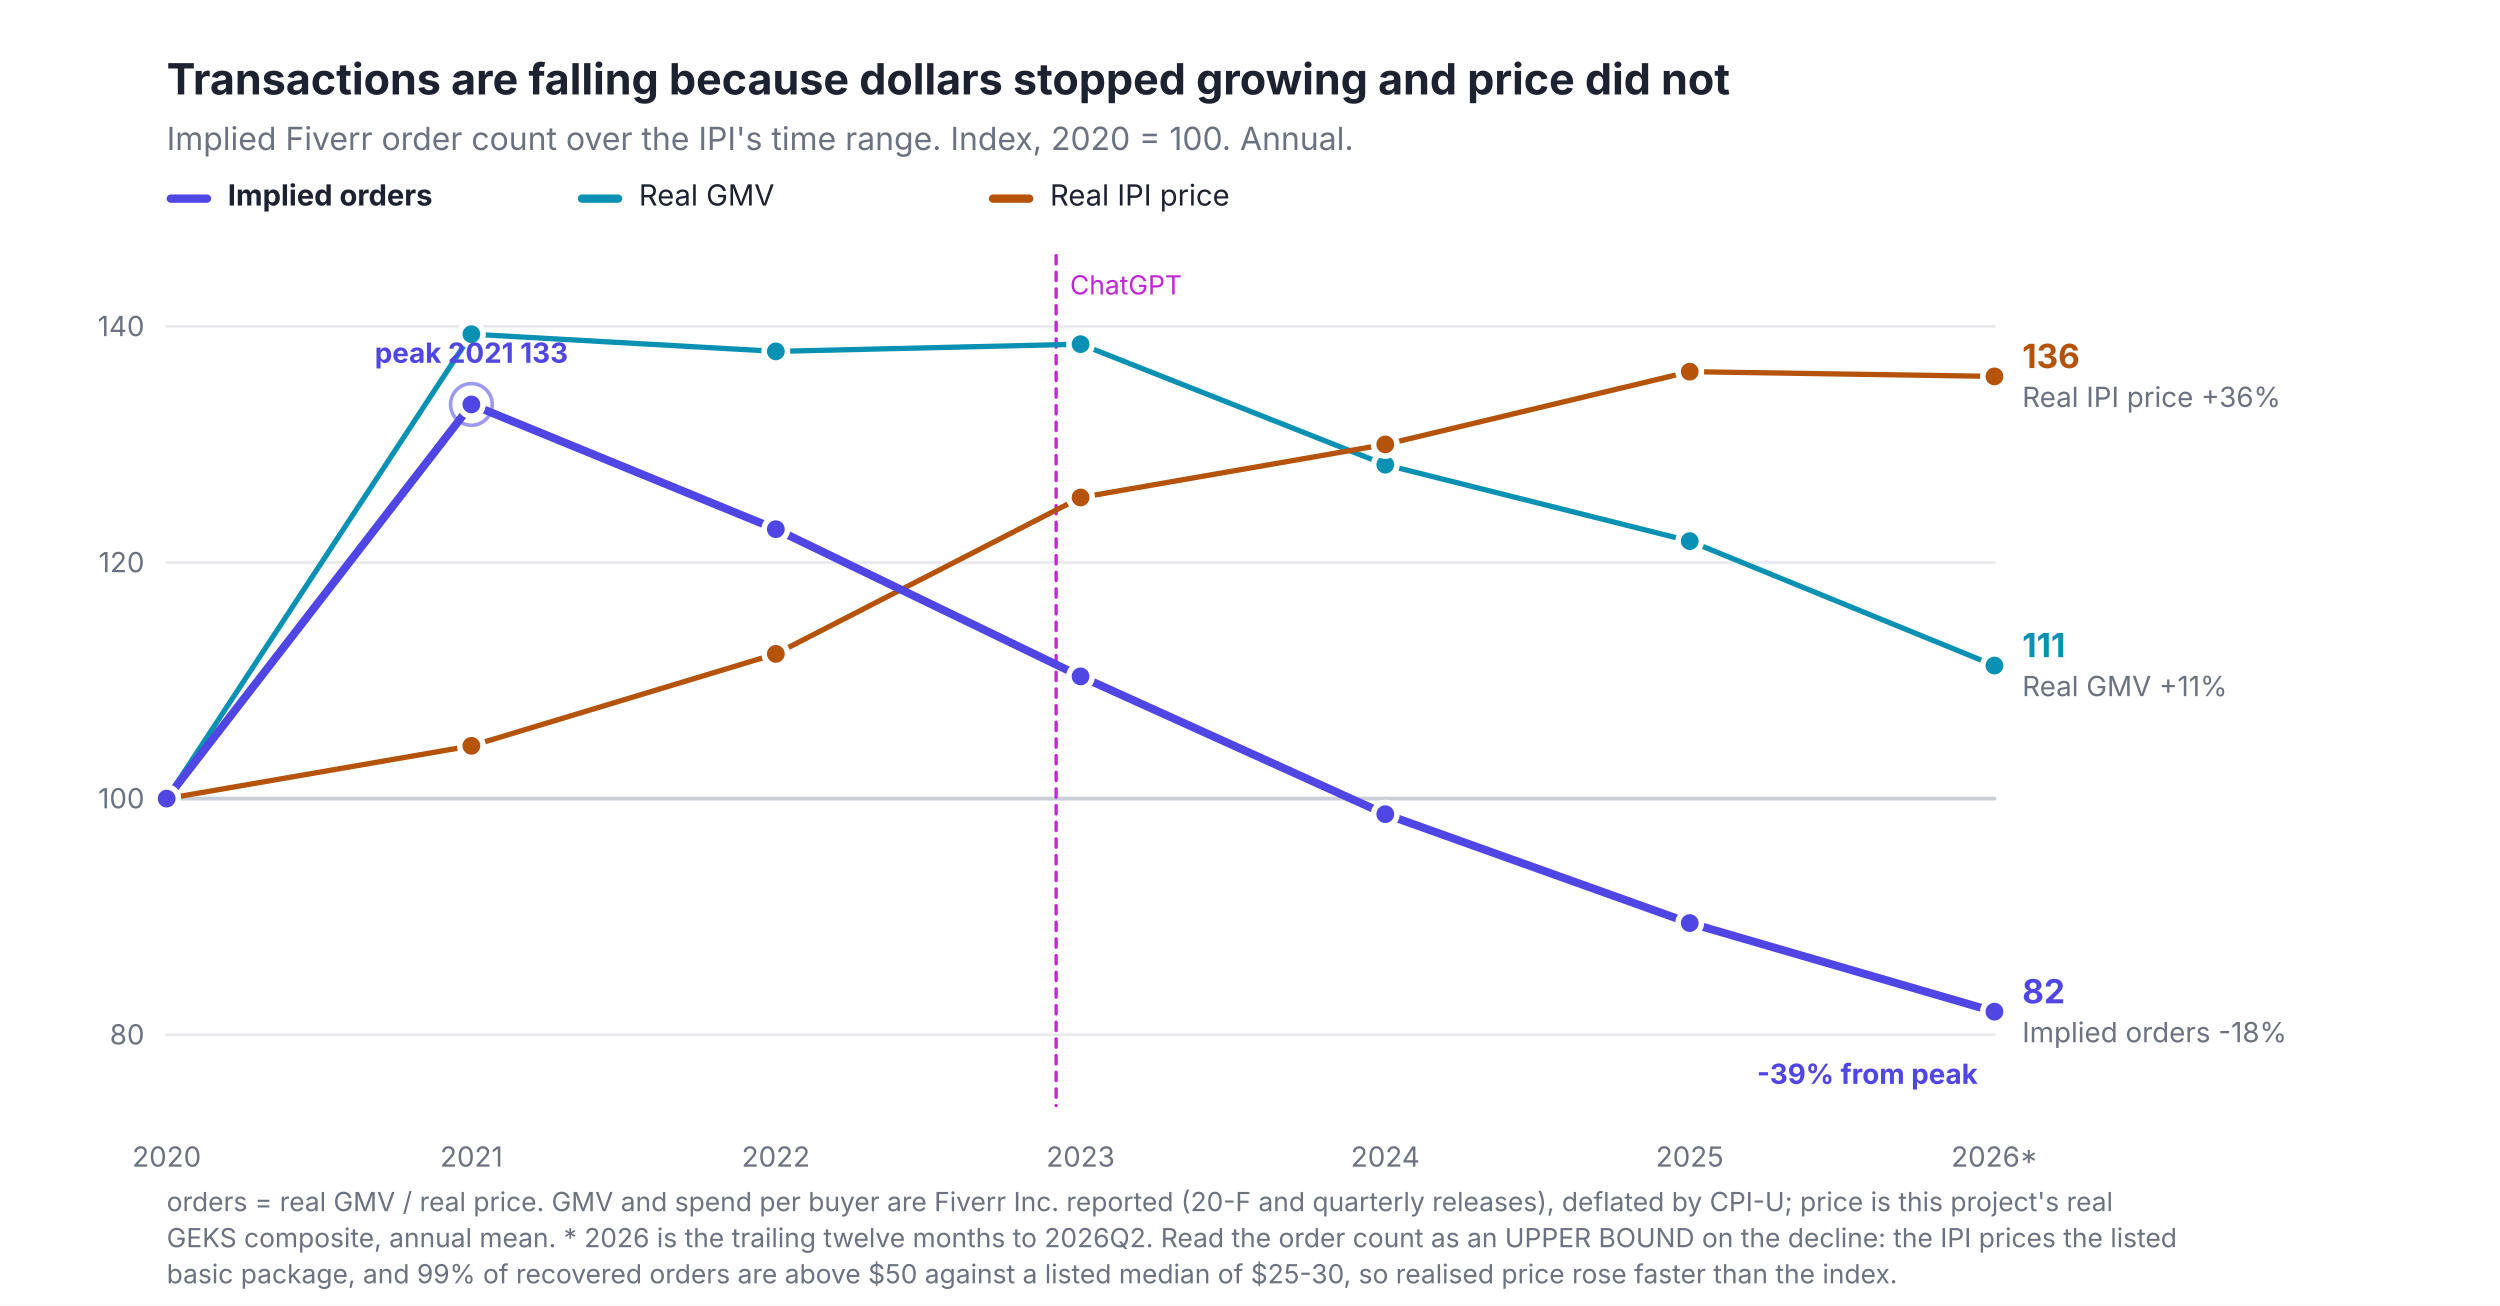
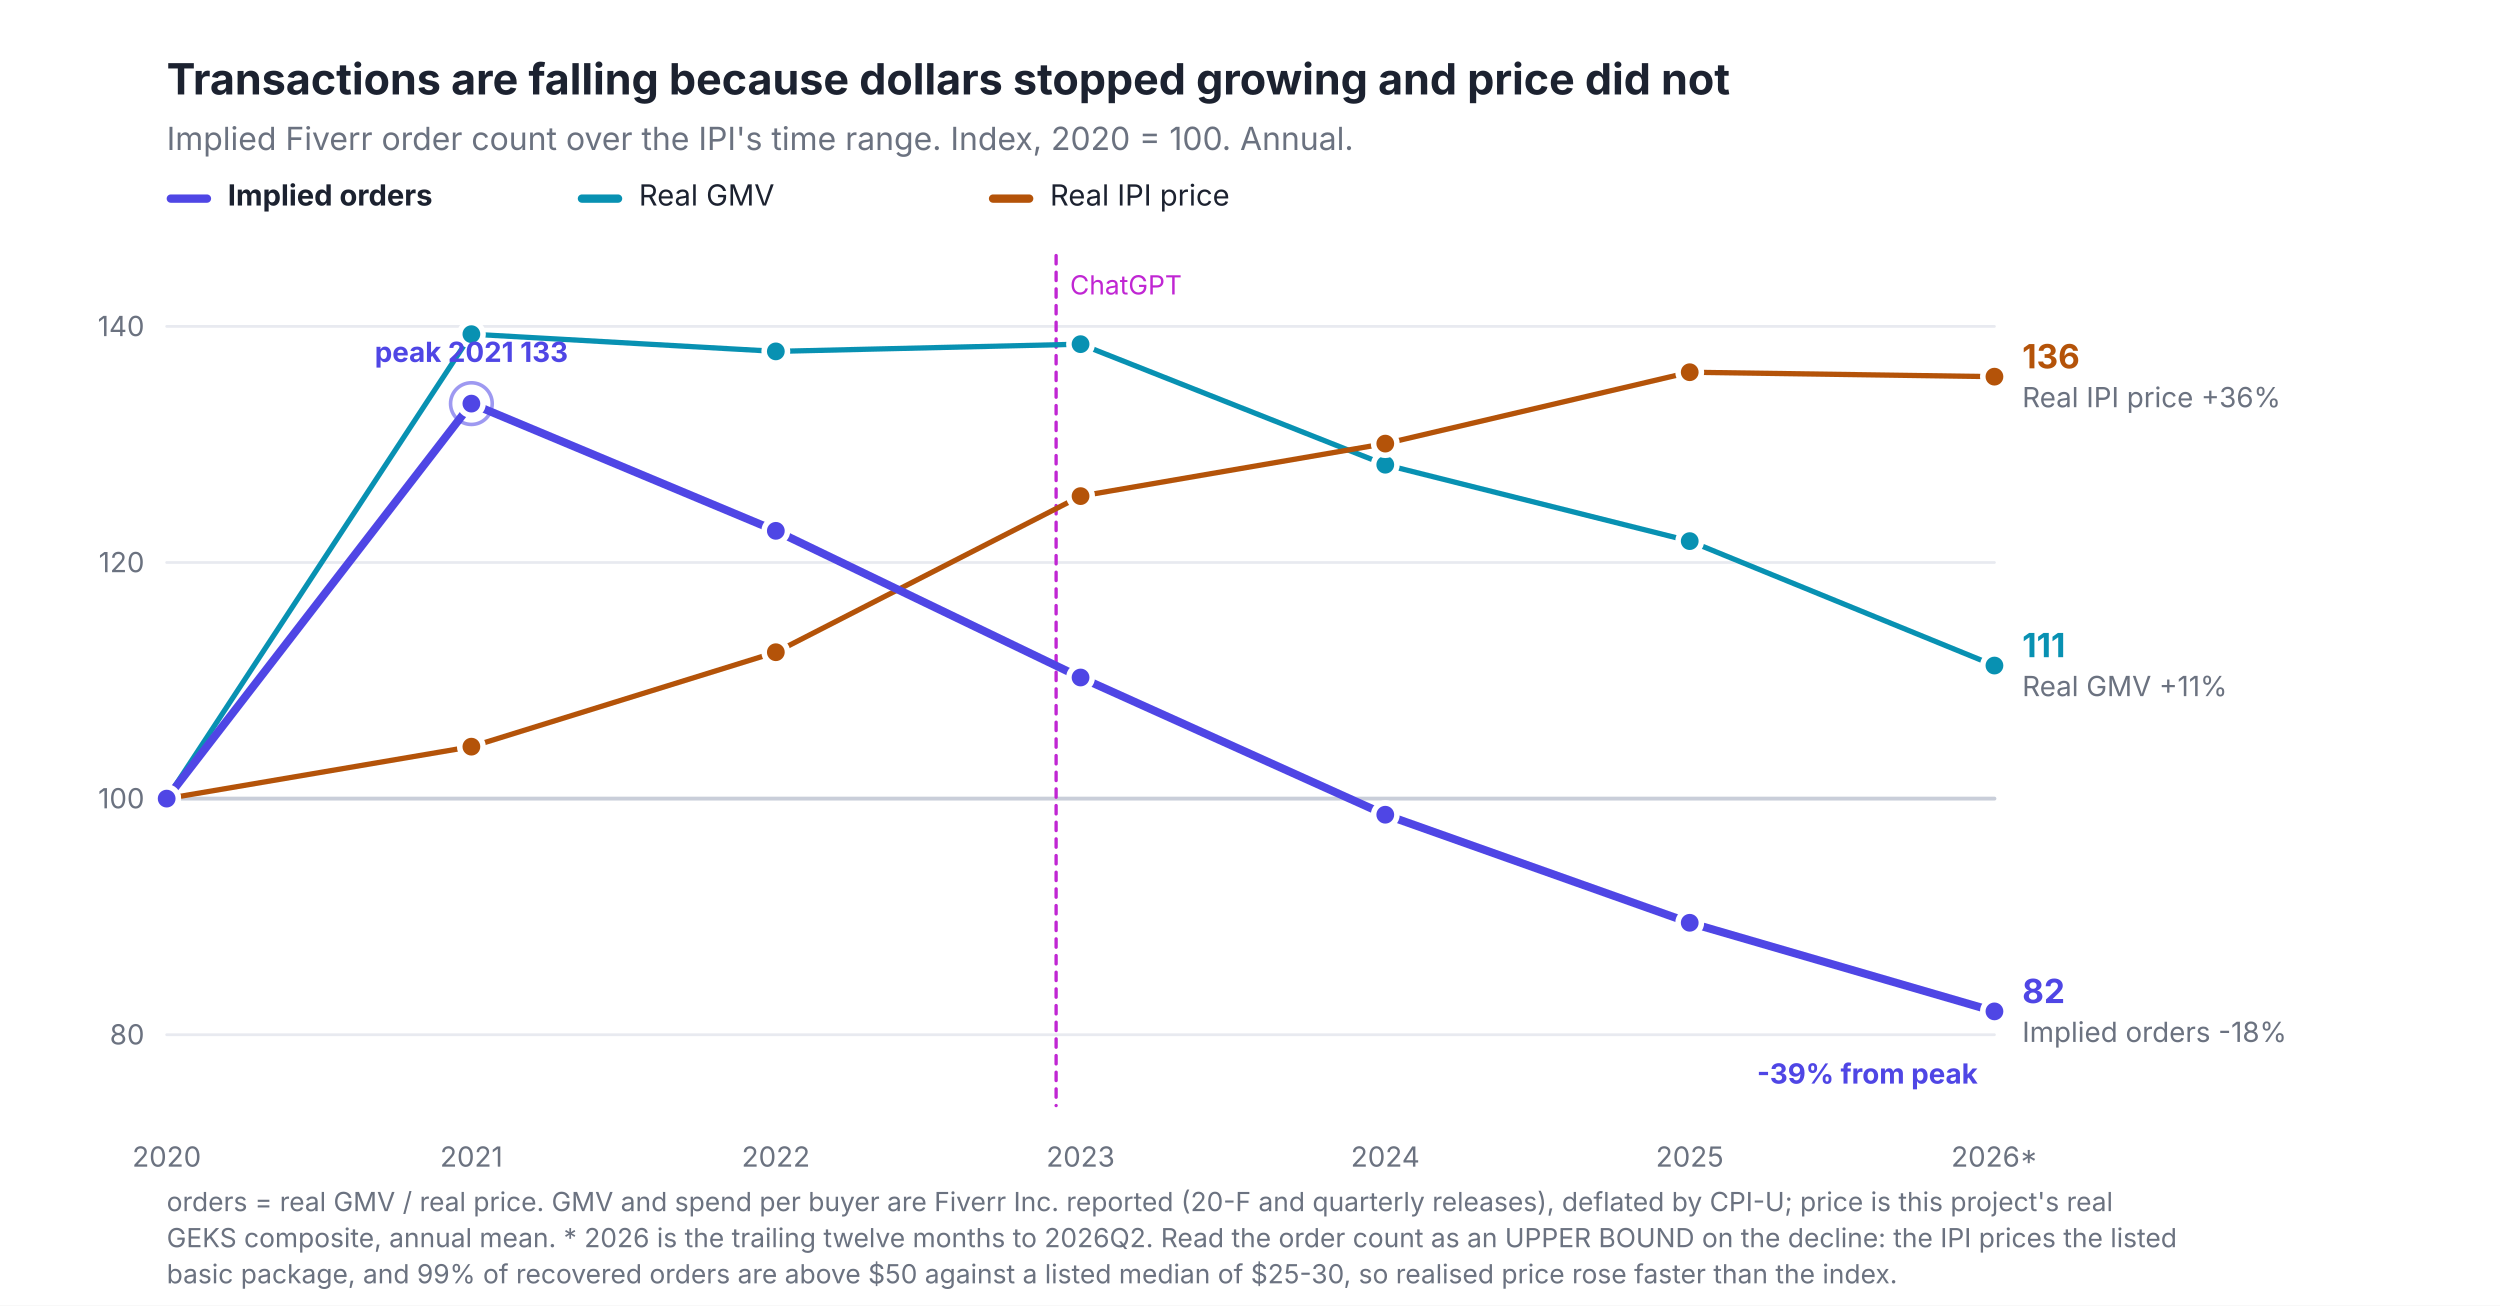
<svg xmlns="http://www.w3.org/2000/svg" viewBox="0 0 900 470" width="900" height="470" role="img" aria-labelledby="t d">
  <rect width="900" height="470" fill="#ffffff" />
  <text x="60.0" y="34.0" font-family="Inter, system-ui, -apple-system, Segoe UI, Roboto, Helvetica, Arial, sans-serif" font-size="15.5" fill="#1c2230" text-anchor="start" font-weight="700">Transactions are falling because dollars stopped growing and price did not</text>
  <text x="60.0" y="54.0" font-family="Inter, system-ui, -apple-system, Segoe UI, Roboto, Helvetica, Arial, sans-serif" font-size="11.5" fill="#6b7280" text-anchor="start" font-weight="400">Implied Fiverr order count over the IPI's time range. Index, 2020 = 100. Annual.</text>
  <rect x="60" y="70" width="16" height="3" fill="#4f46e5" rx="1.5" />
  <text x="82.0" y="74.0" font-family="Inter, system-ui, -apple-system, Segoe UI, Roboto, Helvetica, Arial, sans-serif" font-size="10.5" fill="#1c2230" text-anchor="start" font-weight="700">Implied orders</text>
  <rect x="208" y="70" width="16" height="3" fill="#0891b2" rx="1.5" />
  <text x="230.0" y="74.0" font-family="Inter, system-ui, -apple-system, Segoe UI, Roboto, Helvetica, Arial, sans-serif" font-size="10.5" fill="#1c2230" text-anchor="start" font-weight="400">Real GMV</text>
  <rect x="356" y="70" width="16" height="3" fill="#b45309" rx="1.5" />
  <text x="378.0" y="74.0" font-family="Inter, system-ui, -apple-system, Segoe UI, Roboto, Helvetica, Arial, sans-serif" font-size="10.5" fill="#1c2230" text-anchor="start" font-weight="400">Real IPI price</text>
  <path d="M 60 372.5 L 718 372.5" fill="none" stroke="#e8eaf0" stroke-width="1" stroke-linejoin="round" stroke-linecap="round" opacity="1.0" />
  <text x="52.0" y="376.0" font-family="Inter, system-ui, -apple-system, Segoe UI, Roboto, Helvetica, Arial, sans-serif" font-size="10" fill="#6b7280" text-anchor="end" font-weight="400">80</text>
  <path d="M 60 287.5 L 718 287.5" fill="none" stroke="#e8eaf0" stroke-width="1" stroke-linejoin="round" stroke-linecap="round" opacity="1.0" />
  <text x="52.0" y="291.0" font-family="Inter, system-ui, -apple-system, Segoe UI, Roboto, Helvetica, Arial, sans-serif" font-size="10" fill="#6b7280" text-anchor="end" font-weight="400">100</text>
  <path d="M 60 202.5 L 718 202.5" fill="none" stroke="#e8eaf0" stroke-width="1" stroke-linejoin="round" stroke-linecap="round" opacity="1.0" />
  <text x="52.0" y="206.0" font-family="Inter, system-ui, -apple-system, Segoe UI, Roboto, Helvetica, Arial, sans-serif" font-size="10" fill="#6b7280" text-anchor="end" font-weight="400">120</text>
  <path d="M 60 117.5 L 718 117.5" fill="none" stroke="#e8eaf0" stroke-width="1" stroke-linejoin="round" stroke-linecap="round" opacity="1.0" />
  <text x="52.0" y="121.0" font-family="Inter, system-ui, -apple-system, Segoe UI, Roboto, Helvetica, Arial, sans-serif" font-size="10" fill="#6b7280" text-anchor="end" font-weight="400">140</text>
  <path d="M 60 287.5 L 718 287.5" fill="none" stroke="#c9ced9" stroke-width="1.4" stroke-linejoin="round" stroke-linecap="round" opacity="1.0" />
  <text x="60.0" y="420.0" font-family="Inter, system-ui, -apple-system, Segoe UI, Roboto, Helvetica, Arial, sans-serif" font-size="10" fill="#6b7280" text-anchor="middle" font-weight="400">2020</text>
  <text x="169.7" y="420.0" font-family="Inter, system-ui, -apple-system, Segoe UI, Roboto, Helvetica, Arial, sans-serif" font-size="10" fill="#6b7280" text-anchor="middle" font-weight="400">2021</text>
  <text x="279.3" y="420.0" font-family="Inter, system-ui, -apple-system, Segoe UI, Roboto, Helvetica, Arial, sans-serif" font-size="10" fill="#6b7280" text-anchor="middle" font-weight="400">2022</text>
  <text x="389.0" y="420.0" font-family="Inter, system-ui, -apple-system, Segoe UI, Roboto, Helvetica, Arial, sans-serif" font-size="10" fill="#6b7280" text-anchor="middle" font-weight="400">2023</text>
  <text x="498.7" y="420.0" font-family="Inter, system-ui, -apple-system, Segoe UI, Roboto, Helvetica, Arial, sans-serif" font-size="10" fill="#6b7280" text-anchor="middle" font-weight="400">2024</text>
  <text x="608.3" y="420.0" font-family="Inter, system-ui, -apple-system, Segoe UI, Roboto, Helvetica, Arial, sans-serif" font-size="10" fill="#6b7280" text-anchor="middle" font-weight="400">2025</text>
  <text x="718.0" y="420.0" font-family="Inter, system-ui, -apple-system, Segoe UI, Roboto, Helvetica, Arial, sans-serif" font-size="10" fill="#6b7280" text-anchor="middle" font-weight="400">2026*</text>
  <path d="M 380.2 92 L 380.2 398" fill="none" stroke="#c026d3" stroke-width="1.2" stroke-linejoin="round" stroke-linecap="round" opacity="1.0" stroke-dasharray="3 3" />
  <text x="385.2" y="106.0" font-family="Inter, system-ui, -apple-system, Segoe UI, Roboto, Helvetica, Arial, sans-serif" font-size="9.5" fill="#c026d3" text-anchor="start" font-weight="400">ChatGPT</text>
  <path d="M 60.0 287.5 L 169.7 120.3 L 279.3 126.5 L 389.0 123.9 L 498.7 167.3 L 608.3 194.8 L 718.0 239.6" fill="none" stroke="#0891b2" stroke-width="1.9" stroke-linejoin="round" stroke-linecap="round" opacity="1.0" />
  <circle cx="60.0" cy="287.5" r="4.2" fill="#0891b2" stroke="#ffffff" stroke-width="2" />
  <circle cx="169.7" cy="120.3" r="4.2" fill="#0891b2" stroke="#ffffff" stroke-width="2" />
  <circle cx="279.3" cy="126.5" r="4.2" fill="#0891b2" stroke="#ffffff" stroke-width="2" />
  <circle cx="389.0" cy="123.9" r="4.2" fill="#0891b2" stroke="#ffffff" stroke-width="2" />
  <circle cx="498.7" cy="167.3" r="4.2" fill="#0891b2" stroke="#ffffff" stroke-width="2" />
  <circle cx="608.3" cy="194.8" r="4.2" fill="#0891b2" stroke="#ffffff" stroke-width="2" />
  <circle cx="718.0" cy="239.6" r="4.2" fill="#0891b2" stroke="#ffffff" stroke-width="2" />
-   <path d="M 60.0 287.5 L 169.7 268.5 L 279.3 235.4 L 389.0 179.1 L 498.7 160.0 L 608.3 133.8 L 718.0 135.5" fill="none" stroke="#b45309" stroke-width="1.9" stroke-linejoin="round" stroke-linecap="round" opacity="1.0" />
+   <path d="M 60.0 287.5 L 169.7 268.8 L 279.3 234.8 L 389.0 178.6 L 498.7 159.7 L 608.3 134.0 L 718.0 135.6" fill="none" stroke="#b45309" stroke-width="1.9" stroke-linejoin="round" stroke-linecap="round" opacity="1.0" />
  <circle cx="60.0" cy="287.5" r="4.2" fill="#b45309" stroke="#ffffff" stroke-width="2" />
-   <circle cx="169.7" cy="268.5" r="4.2" fill="#b45309" stroke="#ffffff" stroke-width="2" />
-   <circle cx="279.3" cy="235.4" r="4.2" fill="#b45309" stroke="#ffffff" stroke-width="2" />
-   <circle cx="389.0" cy="179.1" r="4.2" fill="#b45309" stroke="#ffffff" stroke-width="2" />
-   <circle cx="498.7" cy="160.0" r="4.2" fill="#b45309" stroke="#ffffff" stroke-width="2" />
-   <circle cx="608.3" cy="133.8" r="4.2" fill="#b45309" stroke="#ffffff" stroke-width="2" />
-   <circle cx="718.0" cy="135.5" r="4.2" fill="#b45309" stroke="#ffffff" stroke-width="2" />
-   <path d="M 60.0 287.5 L 169.7 145.6 L 279.3 190.5 L 389.0 243.5 L 498.7 293.1 L 608.3 332.3 L 718.0 364.2" fill="none" stroke="#4f46e5" stroke-width="2.9" stroke-linejoin="round" stroke-linecap="round" opacity="1.0" />
+   <circle cx="169.7" cy="268.8" r="4.2" fill="#b45309" stroke="#ffffff" stroke-width="2" />
+   <circle cx="279.3" cy="234.8" r="4.2" fill="#b45309" stroke="#ffffff" stroke-width="2" />
+   <circle cx="389.0" cy="178.6" r="4.2" fill="#b45309" stroke="#ffffff" stroke-width="2" />
+   <circle cx="498.7" cy="159.7" r="4.2" fill="#b45309" stroke="#ffffff" stroke-width="2" />
+   <circle cx="608.3" cy="134.0" r="4.2" fill="#b45309" stroke="#ffffff" stroke-width="2" />
+   <circle cx="718.0" cy="135.6" r="4.2" fill="#b45309" stroke="#ffffff" stroke-width="2" />
+   <path d="M 60.0 287.5 L 169.7 145.3 L 279.3 191.1 L 389.0 243.9 L 498.7 293.3 L 608.3 332.2 L 718.0 364.1" fill="none" stroke="#4f46e5" stroke-width="2.9" stroke-linejoin="round" stroke-linecap="round" opacity="1.0" />
  <circle cx="60.0" cy="287.5" r="4.2" fill="#4f46e5" stroke="#ffffff" stroke-width="2" />
-   <circle cx="169.7" cy="145.6" r="4.2" fill="#4f46e5" stroke="#ffffff" stroke-width="2" />
-   <circle cx="279.3" cy="190.5" r="4.2" fill="#4f46e5" stroke="#ffffff" stroke-width="2" />
-   <circle cx="389.0" cy="243.5" r="4.2" fill="#4f46e5" stroke="#ffffff" stroke-width="2" />
-   <circle cx="498.7" cy="293.1" r="4.2" fill="#4f46e5" stroke="#ffffff" stroke-width="2" />
-   <circle cx="608.3" cy="332.3" r="4.2" fill="#4f46e5" stroke="#ffffff" stroke-width="2" />
-   <circle cx="718.0" cy="364.2" r="4.2" fill="#4f46e5" stroke="#ffffff" stroke-width="2" />
-   <text x="728.0" y="361.2" font-family="Inter, system-ui, -apple-system, Segoe UI, Roboto, Helvetica, Arial, sans-serif" font-size="12" fill="#4f46e5" text-anchor="start" font-weight="700">82</text>
-   <text x="728.0" y="375.2" font-family="Inter, system-ui, -apple-system, Segoe UI, Roboto, Helvetica, Arial, sans-serif" font-size="10" fill="#6b7280" text-anchor="start" font-weight="400">Implied orders  -18%</text>
+   <circle cx="169.7" cy="145.3" r="4.2" fill="#4f46e5" stroke="#ffffff" stroke-width="2" />
+   <circle cx="279.3" cy="191.1" r="4.2" fill="#4f46e5" stroke="#ffffff" stroke-width="2" />
+   <circle cx="389.0" cy="243.9" r="4.2" fill="#4f46e5" stroke="#ffffff" stroke-width="2" />
+   <circle cx="498.7" cy="293.3" r="4.2" fill="#4f46e5" stroke="#ffffff" stroke-width="2" />
+   <circle cx="608.3" cy="332.2" r="4.2" fill="#4f46e5" stroke="#ffffff" stroke-width="2" />
+   <circle cx="718.0" cy="364.1" r="4.2" fill="#4f46e5" stroke="#ffffff" stroke-width="2" />
+   <text x="728.0" y="361.1" font-family="Inter, system-ui, -apple-system, Segoe UI, Roboto, Helvetica, Arial, sans-serif" font-size="12" fill="#4f46e5" text-anchor="start" font-weight="700">82</text>
+   <text x="728.0" y="375.1" font-family="Inter, system-ui, -apple-system, Segoe UI, Roboto, Helvetica, Arial, sans-serif" font-size="10" fill="#6b7280" text-anchor="start" font-weight="400">Implied orders  -18%</text>
  <text x="728.0" y="236.6" font-family="Inter, system-ui, -apple-system, Segoe UI, Roboto, Helvetica, Arial, sans-serif" font-size="12" fill="#0891b2" text-anchor="start" font-weight="700">111</text>
  <text x="728.0" y="250.6" font-family="Inter, system-ui, -apple-system, Segoe UI, Roboto, Helvetica, Arial, sans-serif" font-size="10" fill="#6b7280" text-anchor="start" font-weight="400">Real GMV  +11%</text>
-   <text x="728.0" y="132.5" font-family="Inter, system-ui, -apple-system, Segoe UI, Roboto, Helvetica, Arial, sans-serif" font-size="12" fill="#b45309" text-anchor="start" font-weight="700">136</text>
-   <text x="728.0" y="146.5" font-family="Inter, system-ui, -apple-system, Segoe UI, Roboto, Helvetica, Arial, sans-serif" font-size="10" fill="#6b7280" text-anchor="start" font-weight="400">Real IPI price  +36%</text>
-   <circle cx="169.7" cy="145.6" r="7.5" fill="none" stroke="#4f46e5" stroke-width="1.3" opacity="0.55" />
-   <text x="169.7" y="130.6" font-family="Inter, system-ui, -apple-system, Segoe UI, Roboto, Helvetica, Arial, sans-serif" font-size="10" fill="#4f46e5" text-anchor="middle" font-weight="700">peak 2021  133</text>
-   <text x="712.0" y="390.2" font-family="Inter, system-ui, -apple-system, Segoe UI, Roboto, Helvetica, Arial, sans-serif" font-size="10" fill="#4f46e5" text-anchor="end" font-weight="700">-39% from peak</text>
+   <text x="728.0" y="132.6" font-family="Inter, system-ui, -apple-system, Segoe UI, Roboto, Helvetica, Arial, sans-serif" font-size="12" fill="#b45309" text-anchor="start" font-weight="700">136</text>
+   <text x="728.0" y="146.6" font-family="Inter, system-ui, -apple-system, Segoe UI, Roboto, Helvetica, Arial, sans-serif" font-size="10" fill="#6b7280" text-anchor="start" font-weight="400">Real IPI price  +36%</text>
+   <circle cx="169.7" cy="145.3" r="7.5" fill="none" stroke="#4f46e5" stroke-width="1.3" opacity="0.55" />
+   <text x="169.7" y="130.3" font-family="Inter, system-ui, -apple-system, Segoe UI, Roboto, Helvetica, Arial, sans-serif" font-size="10" fill="#4f46e5" text-anchor="middle" font-weight="700">peak 2021  133</text>
+   <text x="712.0" y="390.1" font-family="Inter, system-ui, -apple-system, Segoe UI, Roboto, Helvetica, Arial, sans-serif" font-size="10" fill="#4f46e5" text-anchor="end" font-weight="700">-39% from peak</text>
  <text x="60.0" y="436.0" font-family="Inter, system-ui, -apple-system, Segoe UI, Roboto, Helvetica, Arial, sans-serif" font-size="9.5" fill="#6b7280" text-anchor="start" font-weight="400">orders = real GMV / real price. GMV and spend per buyer are Fiverr Inc. reported (20-F and quarterly releases), deflated by CPI-U; price is this project's real</text>
  <text x="60.0" y="449.0" font-family="Inter, system-ui, -apple-system, Segoe UI, Roboto, Helvetica, Arial, sans-serif" font-size="9.5" fill="#6b7280" text-anchor="start" font-weight="400">GEKS composite, annual mean. * 2026 is the trailing twelve months to 2026Q2. Read the order count as an UPPER BOUND on the decline: the IPI prices the listed</text>
  <text x="60.0" y="462.0" font-family="Inter, system-ui, -apple-system, Segoe UI, Roboto, Helvetica, Arial, sans-serif" font-size="9.5" fill="#6b7280" text-anchor="start" font-weight="400">basic package, and 99% of recovered orders are above $50 against a listed median of $25-30, so realised price rose faster than the index.</text>
</svg>
